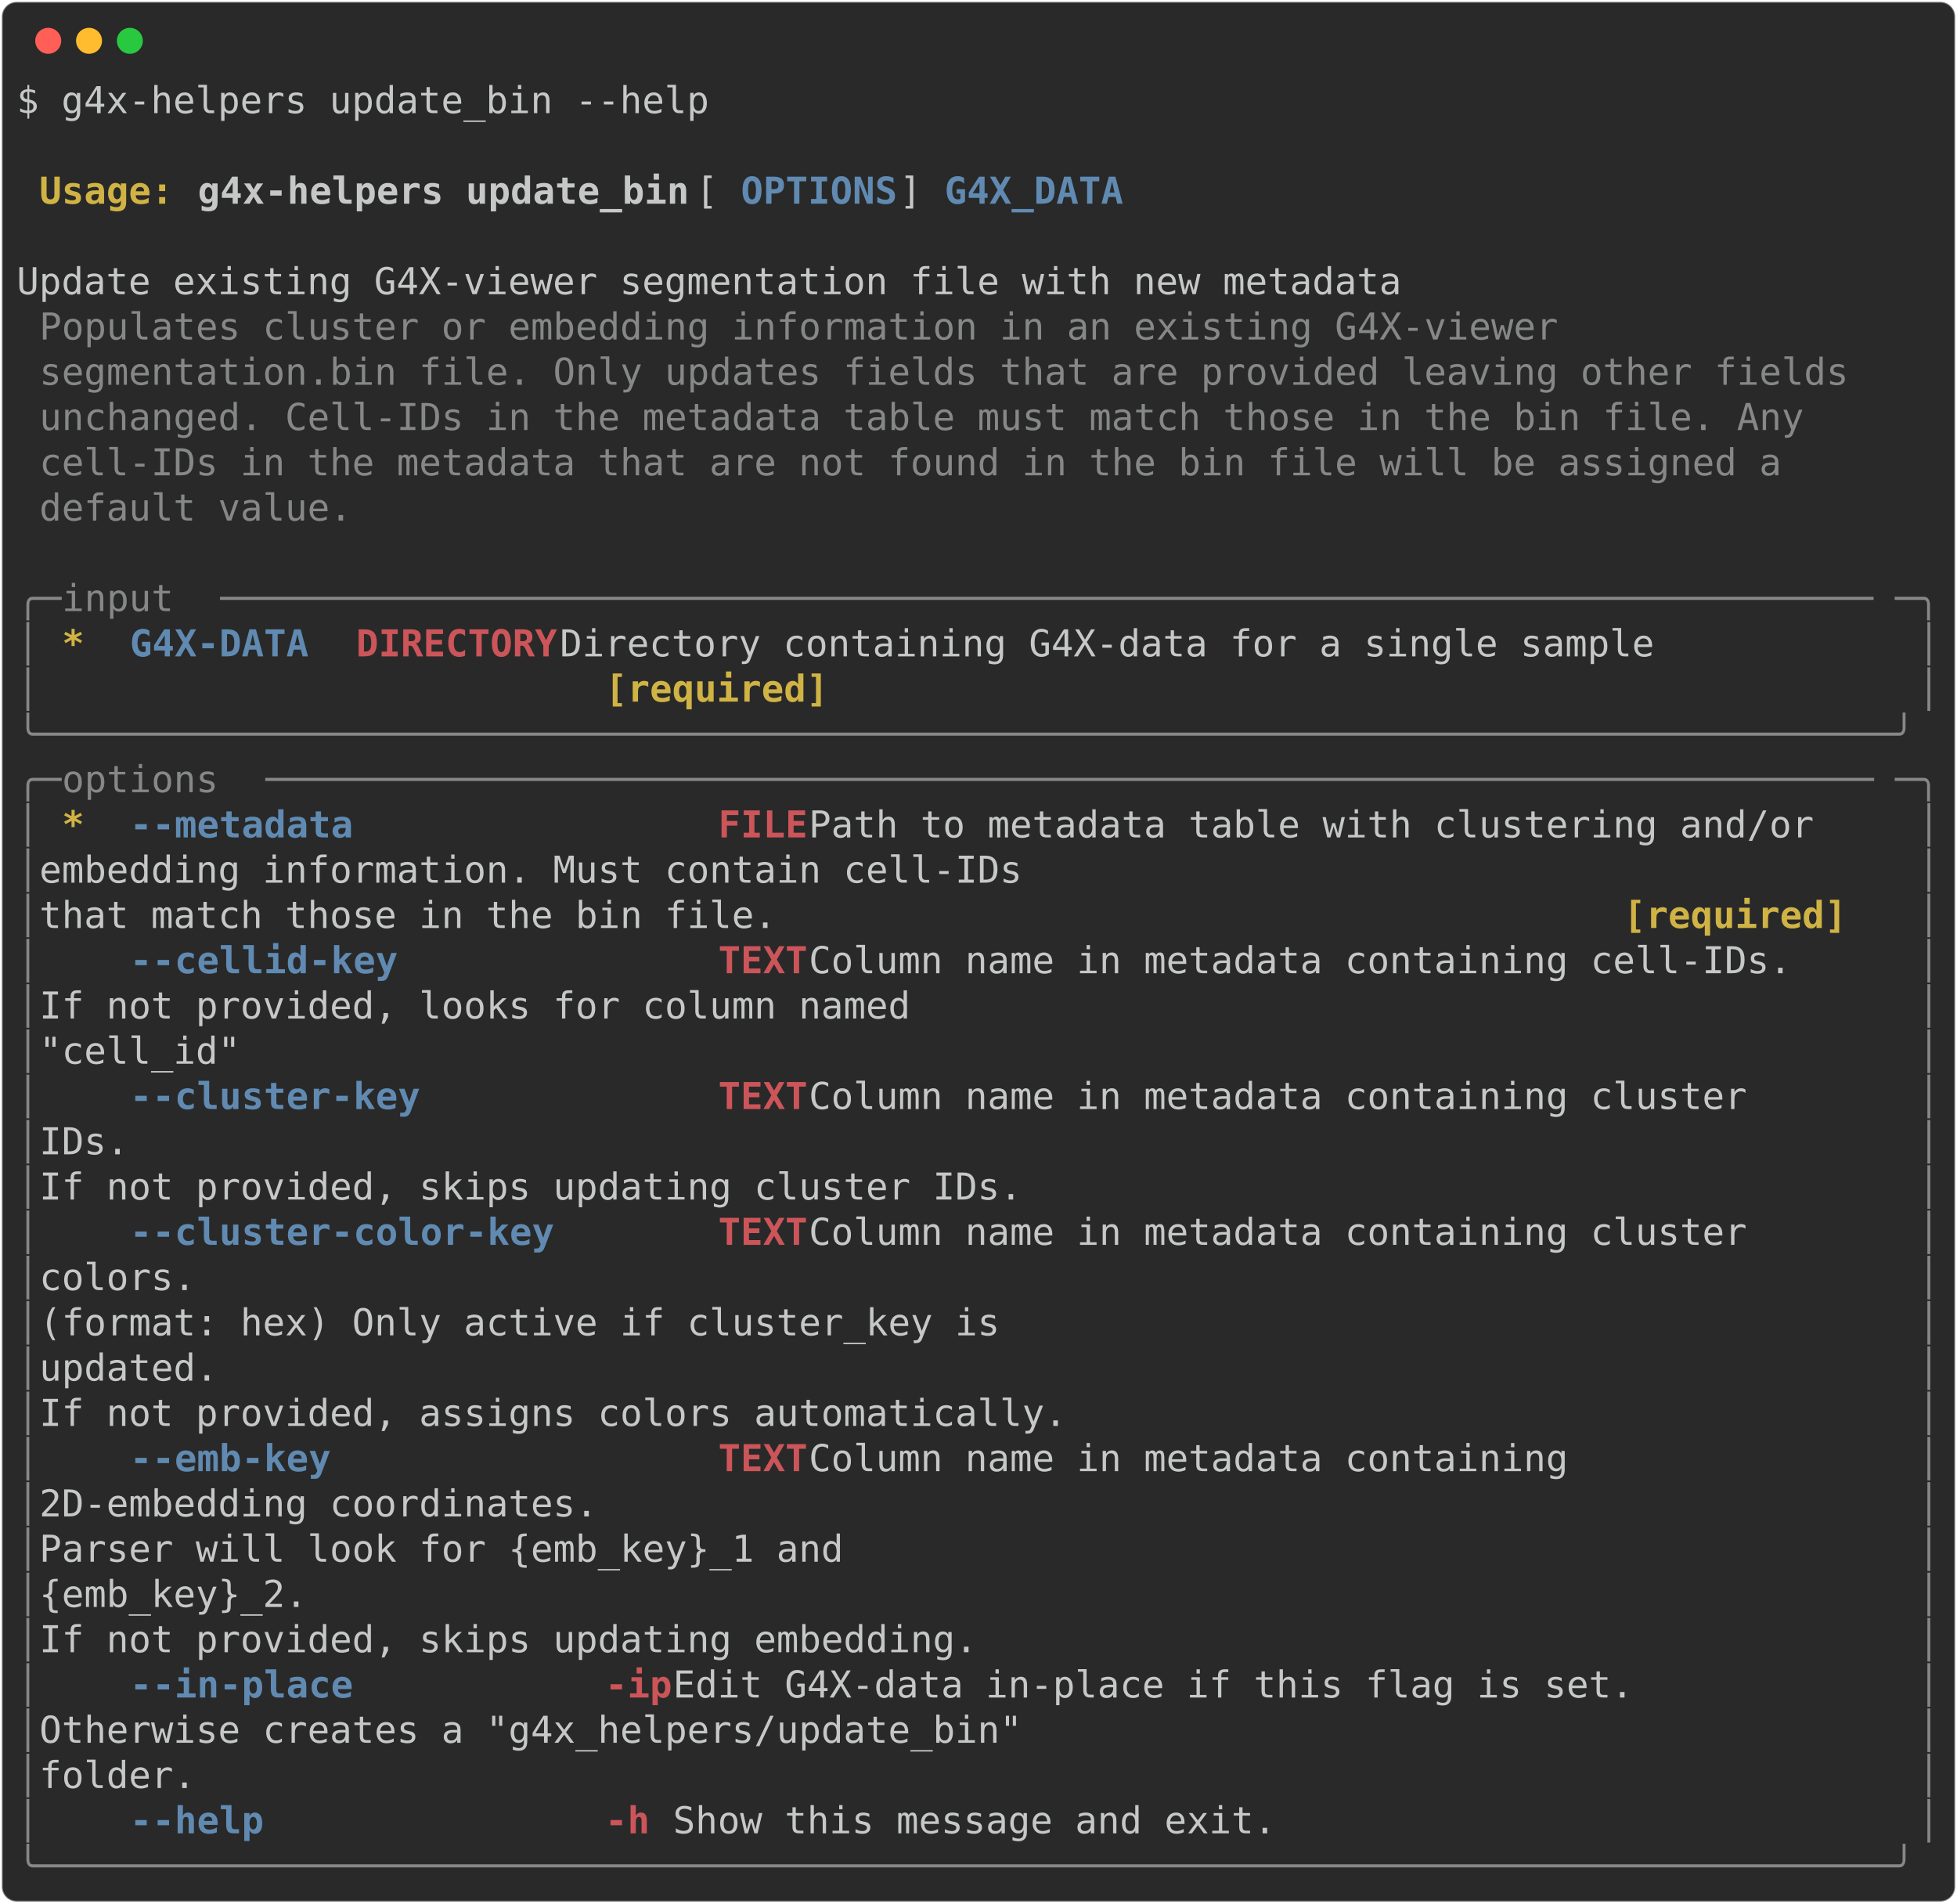
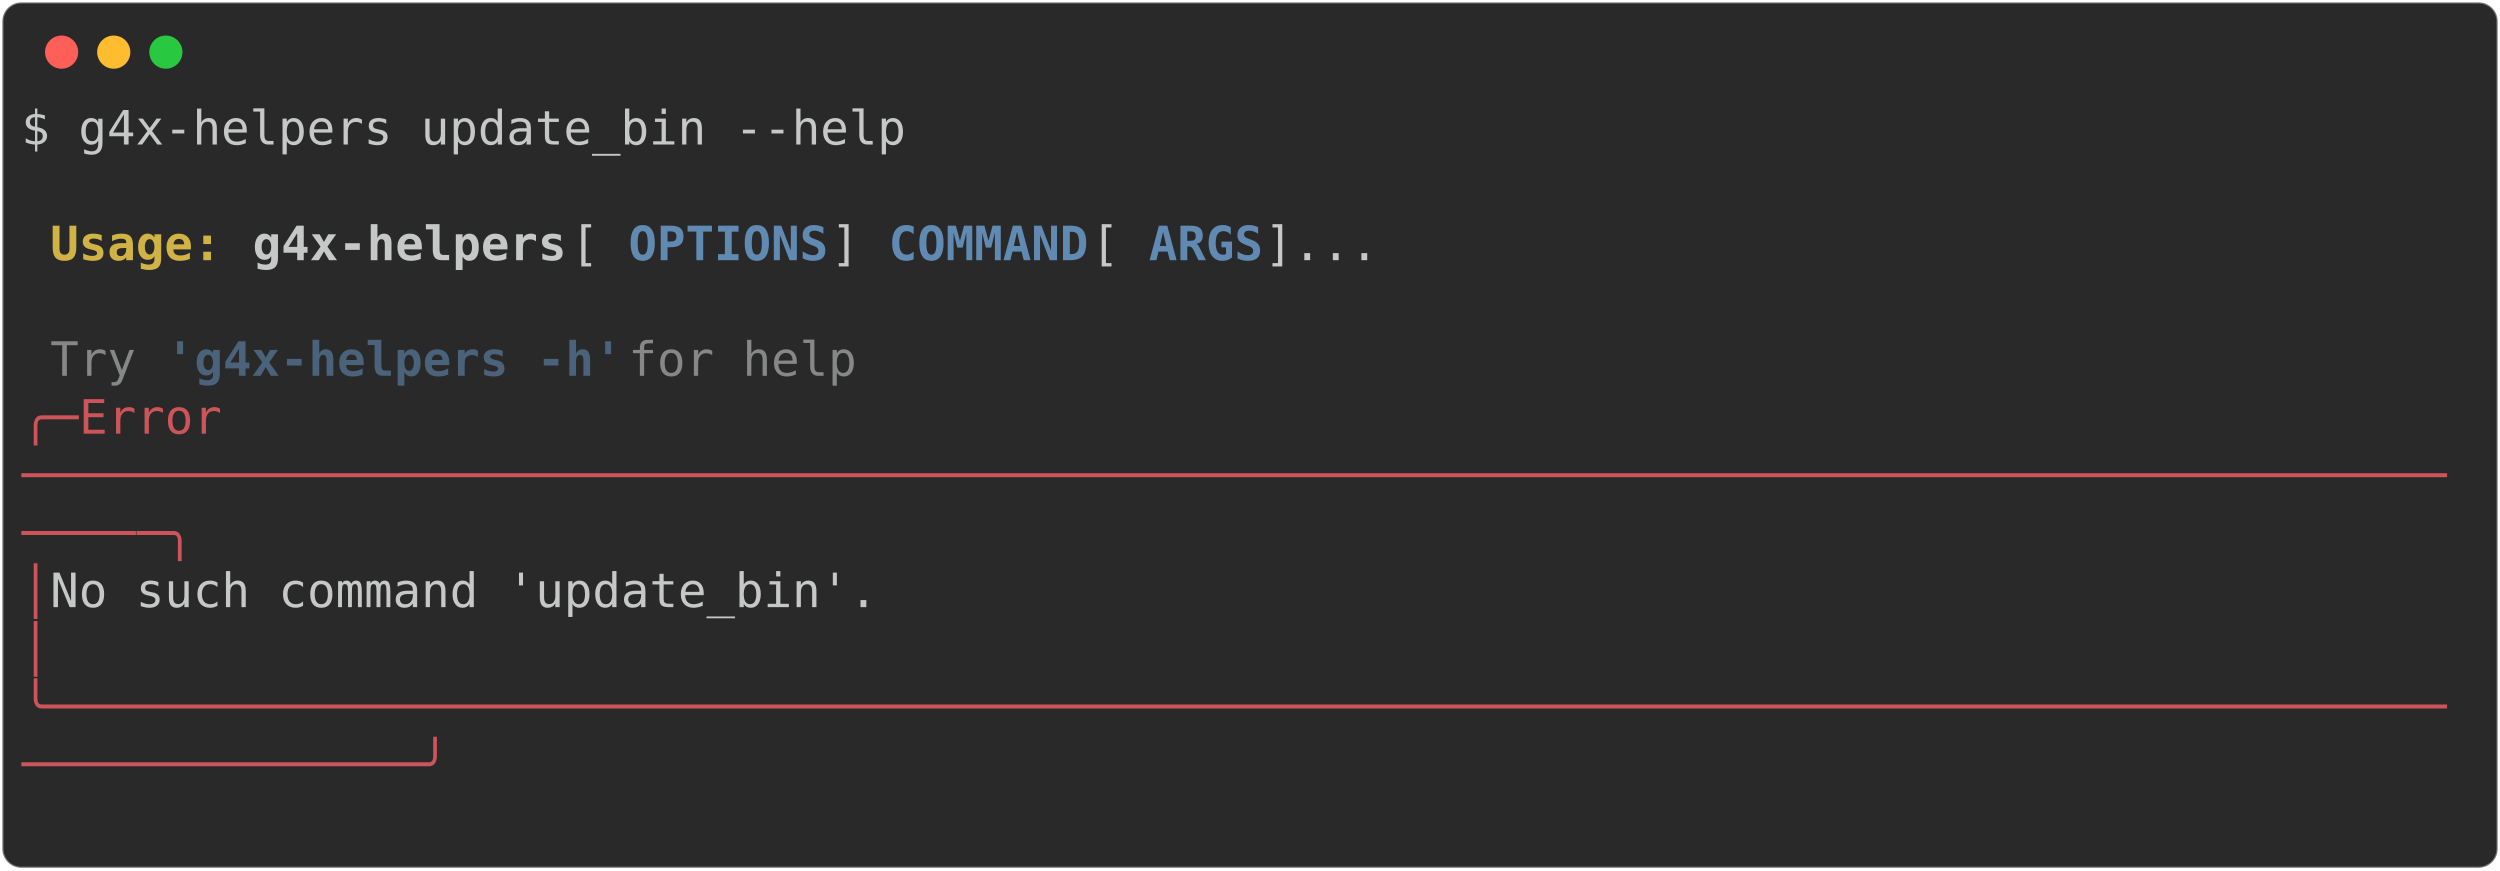
- <svg xmlns="http://www.w3.org/2000/svg" class="rich-terminal" viewBox="0 0 1055 1026.0">
+ <svg xmlns="http://www.w3.org/2000/svg" class="rich-terminal" viewBox="0 0 1055 367.2">
  <style>

    @font-face {
        font-family: "Fira Code";
        src: local("FiraCode-Regular"),
                url("https://cdnjs.cloudflare.com/ajax/libs/firacode/6.2.0/woff2/FiraCode-Regular.woff2") format("woff2"),
                url("https://cdnjs.cloudflare.com/ajax/libs/firacode/6.2.0/woff/FiraCode-Regular.woff") format("woff");
        font-style: normal;
        font-weight: 400;
    }
    @font-face {
        font-family: "Fira Code";
        src: local("FiraCode-Bold"),
                url("https://cdnjs.cloudflare.com/ajax/libs/firacode/6.2.0/woff2/FiraCode-Bold.woff2") format("woff2"),
                url("https://cdnjs.cloudflare.com/ajax/libs/firacode/6.2.0/woff/FiraCode-Bold.woff") format("woff");
        font-style: bold;
        font-weight: 700;
    }

-     .terminal-833133250-matrix {
+     .terminal-2439241127-matrix {
        font-family: Fira Code, monospace;
        font-size: 20px;
        line-height: 24.4px;
        font-variant-east-asian: full-width;
    }

-     .terminal-833133250-title {
+     .terminal-2439241127-title {
        font-size: 18px;
        font-weight: bold;
        font-family: arial;
    }

-     .terminal-833133250-r1 { fill: #c5c8c6 }
- .terminal-833133250-r2 { fill: #d0b344;font-weight: bold }
- .terminal-833133250-r3 { fill: #c5c8c6;font-weight: bold }
- .terminal-833133250-r4 { fill: #608ab1;font-weight: bold }
- .terminal-833133250-r5 { fill: #868887 }
- .terminal-833133250-r6 { fill: #cc555a;font-weight: bold }
+     .terminal-2439241127-r1 { fill: #c5c8c6 }
+ .terminal-2439241127-r2 { fill: #d0b344;font-weight: bold }
+ .terminal-2439241127-r3 { fill: #c5c8c6;font-weight: bold }
+ .terminal-2439241127-r4 { fill: #608ab1;font-weight: bold }
+ .terminal-2439241127-r5 { fill: #868887 }
+ .terminal-2439241127-r6 { fill: #4a637a;font-weight: bold }
+ .terminal-2439241127-r7 { fill: #cc555a }
    </style>
  <defs>
-     <clipPath id="terminal-833133250-clip-terminal">
-       <rect x="0" y="0" width="1036.0" height="975.0" />
+     <clipPath id="terminal-2439241127-clip-terminal">
+       <rect x="0" y="0" width="1036.0" height="316.2" />
    </clipPath>
-     <clipPath id="terminal-833133250-line-0">
+     <clipPath id="terminal-2439241127-line-0">
      <rect x="0" y="1.5" width="1037" height="24.65" />
    </clipPath>
-     <clipPath id="terminal-833133250-line-1">
+     <clipPath id="terminal-2439241127-line-1">
      <rect x="0" y="25.9" width="1037" height="24.65" />
    </clipPath>
-     <clipPath id="terminal-833133250-line-2">
+     <clipPath id="terminal-2439241127-line-2">
      <rect x="0" y="50.3" width="1037" height="24.65" />
    </clipPath>
-     <clipPath id="terminal-833133250-line-3">
+     <clipPath id="terminal-2439241127-line-3">
      <rect x="0" y="74.7" width="1037" height="24.65" />
    </clipPath>
-     <clipPath id="terminal-833133250-line-4">
+     <clipPath id="terminal-2439241127-line-4">
      <rect x="0" y="99.1" width="1037" height="24.65" />
    </clipPath>
-     <clipPath id="terminal-833133250-line-5">
+     <clipPath id="terminal-2439241127-line-5">
      <rect x="0" y="123.5" width="1037" height="24.65" />
    </clipPath>
-     <clipPath id="terminal-833133250-line-6">
+     <clipPath id="terminal-2439241127-line-6">
      <rect x="0" y="147.9" width="1037" height="24.65" />
    </clipPath>
-     <clipPath id="terminal-833133250-line-7">
+     <clipPath id="terminal-2439241127-line-7">
      <rect x="0" y="172.3" width="1037" height="24.65" />
    </clipPath>
-     <clipPath id="terminal-833133250-line-8">
+     <clipPath id="terminal-2439241127-line-8">
      <rect x="0" y="196.7" width="1037" height="24.65" />
    </clipPath>
-     <clipPath id="terminal-833133250-line-9">
+     <clipPath id="terminal-2439241127-line-9">
      <rect x="0" y="221.1" width="1037" height="24.65" />
    </clipPath>
-     <clipPath id="terminal-833133250-line-10">
+     <clipPath id="terminal-2439241127-line-10">
      <rect x="0" y="245.5" width="1037" height="24.65" />
    </clipPath>
-     <clipPath id="terminal-833133250-line-11">
+     <clipPath id="terminal-2439241127-line-11">
      <rect x="0" y="269.9" width="1037" height="24.65" />
    </clipPath>
-     <clipPath id="terminal-833133250-line-12">
-       <rect x="0" y="294.3" width="1037" height="24.65" />
-     </clipPath>
-     <clipPath id="terminal-833133250-line-13">
-       <rect x="0" y="318.7" width="1037" height="24.65" />
-     </clipPath>
-     <clipPath id="terminal-833133250-line-14">
-       <rect x="0" y="343.1" width="1037" height="24.65" />
-     </clipPath>
-     <clipPath id="terminal-833133250-line-15">
-       <rect x="0" y="367.5" width="1037" height="24.65" />
-     </clipPath>
-     <clipPath id="terminal-833133250-line-16">
-       <rect x="0" y="391.9" width="1037" height="24.65" />
-     </clipPath>
-     <clipPath id="terminal-833133250-line-17">
-       <rect x="0" y="416.3" width="1037" height="24.65" />
-     </clipPath>
-     <clipPath id="terminal-833133250-line-18">
-       <rect x="0" y="440.7" width="1037" height="24.65" />
-     </clipPath>
-     <clipPath id="terminal-833133250-line-19">
-       <rect x="0" y="465.1" width="1037" height="24.65" />
-     </clipPath>
-     <clipPath id="terminal-833133250-line-20">
-       <rect x="0" y="489.5" width="1037" height="24.65" />
-     </clipPath>
-     <clipPath id="terminal-833133250-line-21">
-       <rect x="0" y="513.9" width="1037" height="24.65" />
-     </clipPath>
-     <clipPath id="terminal-833133250-line-22">
-       <rect x="0" y="538.3" width="1037" height="24.65" />
-     </clipPath>
-     <clipPath id="terminal-833133250-line-23">
-       <rect x="0" y="562.7" width="1037" height="24.65" />
-     </clipPath>
-     <clipPath id="terminal-833133250-line-24">
-       <rect x="0" y="587.1" width="1037" height="24.65" />
-     </clipPath>
-     <clipPath id="terminal-833133250-line-25">
-       <rect x="0" y="611.5" width="1037" height="24.65" />
-     </clipPath>
-     <clipPath id="terminal-833133250-line-26">
-       <rect x="0" y="635.9" width="1037" height="24.65" />
-     </clipPath>
-     <clipPath id="terminal-833133250-line-27">
-       <rect x="0" y="660.3" width="1037" height="24.65" />
-     </clipPath>
-     <clipPath id="terminal-833133250-line-28">
-       <rect x="0" y="684.7" width="1037" height="24.65" />
-     </clipPath>
-     <clipPath id="terminal-833133250-line-29">
-       <rect x="0" y="709.1" width="1037" height="24.65" />
-     </clipPath>
-     <clipPath id="terminal-833133250-line-30">
-       <rect x="0" y="733.5" width="1037" height="24.65" />
-     </clipPath>
-     <clipPath id="terminal-833133250-line-31">
-       <rect x="0" y="757.9" width="1037" height="24.65" />
-     </clipPath>
-     <clipPath id="terminal-833133250-line-32">
-       <rect x="0" y="782.3" width="1037" height="24.65" />
-     </clipPath>
-     <clipPath id="terminal-833133250-line-33">
-       <rect x="0" y="806.7" width="1037" height="24.65" />
-     </clipPath>
-     <clipPath id="terminal-833133250-line-34">
-       <rect x="0" y="831.1" width="1037" height="24.65" />
-     </clipPath>
-     <clipPath id="terminal-833133250-line-35">
-       <rect x="0" y="855.5" width="1037" height="24.65" />
-     </clipPath>
-     <clipPath id="terminal-833133250-line-36">
-       <rect x="0" y="879.9" width="1037" height="24.65" />
-     </clipPath>
-     <clipPath id="terminal-833133250-line-37">
-       <rect x="0" y="904.3" width="1037" height="24.65" />
-     </clipPath>
-     <clipPath id="terminal-833133250-line-38">
-       <rect x="0" y="928.7" width="1037" height="24.65" />
-     </clipPath>
  </defs>
-   <rect fill="#292929" stroke="rgba(255,255,255,0.35)" stroke-width="1" x="1" y="1" width="1053" height="1024" rx="8" />
+   <rect fill="#292929" stroke="rgba(255,255,255,0.35)" stroke-width="1" x="1" y="1" width="1053" height="365.2" rx="8" />
  <g transform="translate(26,22)">
    <circle cx="0" cy="0" r="7" fill="#ff5f57" />
    <circle cx="22" cy="0" r="7" fill="#febc2e" />
    <circle cx="44" cy="0" r="7" fill="#28c840" />
  </g>
-   <g transform="translate(9, 41)" clip-path="url(#terminal-833133250-clip-terminal)">
-     <g class="terminal-833133250-matrix">
-       <text class="terminal-833133250-r1" x="0" y="20" textLength="378.2" clip-path="url(#terminal-833133250-line-0)">$ g4x-helpers update_bin --help</text>
-       <text class="terminal-833133250-r1" x="1037" y="20" textLength="12.2" clip-path="url(#terminal-833133250-line-0)">
+   <g transform="translate(9, 41)" clip-path="url(#terminal-2439241127-clip-terminal)">
+     <g class="terminal-2439241127-matrix">
+       <text class="terminal-2439241127-r1" x="0" y="20" textLength="378.2" clip-path="url(#terminal-2439241127-line-0)">$ g4x-helpers update_bin --help</text>
+       <text class="terminal-2439241127-r1" x="1037" y="20" textLength="12.2" clip-path="url(#terminal-2439241127-line-0)">
</text>
-       <text class="terminal-833133250-r1" x="1037" y="44.4" textLength="12.2" clip-path="url(#terminal-833133250-line-1)">
+       <text class="terminal-2439241127-r1" x="1037" y="44.4" textLength="12.2" clip-path="url(#terminal-2439241127-line-1)">
</text>
-       <text class="terminal-833133250-r2" x="12.2" y="68.8" textLength="73.2" clip-path="url(#terminal-833133250-line-2)">Usage:</text>
-       <text class="terminal-833133250-r3" x="97.6" y="68.8" textLength="268.4" clip-path="url(#terminal-833133250-line-2)">g4x-helpers update_bin</text>
-       <text class="terminal-833133250-r1" x="366" y="68.8" textLength="24.4" clip-path="url(#terminal-833133250-line-2)"> [</text>
-       <text class="terminal-833133250-r4" x="390.4" y="68.8" textLength="85.4" clip-path="url(#terminal-833133250-line-2)">OPTIONS</text>
-       <text class="terminal-833133250-r1" x="475.8" y="68.8" textLength="24.4" clip-path="url(#terminal-833133250-line-2)">] </text>
-       <text class="terminal-833133250-r4" x="500.2" y="68.8" textLength="97.6" clip-path="url(#terminal-833133250-line-2)">G4X_DATA</text>
-       <text class="terminal-833133250-r1" x="1037" y="68.8" textLength="12.2" clip-path="url(#terminal-833133250-line-2)">
+       <text class="terminal-2439241127-r2" x="12.2" y="68.8" textLength="73.2" clip-path="url(#terminal-2439241127-line-2)">Usage:</text>
+       <text class="terminal-2439241127-r3" x="97.6" y="68.8" textLength="134.2" clip-path="url(#terminal-2439241127-line-2)">g4x-helpers</text>
+       <text class="terminal-2439241127-r1" x="231.8" y="68.8" textLength="24.4" clip-path="url(#terminal-2439241127-line-2)"> [</text>
+       <text class="terminal-2439241127-r4" x="256.2" y="68.8" textLength="85.4" clip-path="url(#terminal-2439241127-line-2)">OPTIONS</text>
+       <text class="terminal-2439241127-r1" x="341.6" y="68.8" textLength="24.4" clip-path="url(#terminal-2439241127-line-2)">] </text>
+       <text class="terminal-2439241127-r4" x="366" y="68.8" textLength="85.4" clip-path="url(#terminal-2439241127-line-2)">COMMAND</text>
+       <text class="terminal-2439241127-r1" x="451.4" y="68.8" textLength="24.4" clip-path="url(#terminal-2439241127-line-2)"> [</text>
+       <text class="terminal-2439241127-r4" x="475.8" y="68.8" textLength="48.8" clip-path="url(#terminal-2439241127-line-2)">ARGS</text>
+       <text class="terminal-2439241127-r1" x="524.6" y="68.8" textLength="512.4" clip-path="url(#terminal-2439241127-line-2)">]...                                      </text>
+       <text class="terminal-2439241127-r1" x="1037" y="68.8" textLength="12.2" clip-path="url(#terminal-2439241127-line-2)">
</text>
-       <text class="terminal-833133250-r1" x="1037" y="93.2" textLength="12.2" clip-path="url(#terminal-833133250-line-3)">
+       <text class="terminal-2439241127-r1" x="1037" y="93.2" textLength="12.2" clip-path="url(#terminal-2439241127-line-3)">
</text>
-       <text class="terminal-833133250-r1" x="0" y="117.6" textLength="1037" clip-path="url(#terminal-833133250-line-4)"> Update existing G4X-viewer segmentation file with new metadata                      </text>
-       <text class="terminal-833133250-r1" x="1037" y="117.6" textLength="12.2" clip-path="url(#terminal-833133250-line-4)">
+       <text class="terminal-2439241127-r5" x="12.2" y="117.6" textLength="48.8" clip-path="url(#terminal-2439241127-line-4)">Try </text>
+       <text class="terminal-2439241127-r6" x="61" y="117.6" textLength="195.2" clip-path="url(#terminal-2439241127-line-4)">'g4x-helpers -h'</text>
+       <text class="terminal-2439241127-r5" x="256.2" y="117.6" textLength="109.8" clip-path="url(#terminal-2439241127-line-4)"> for help</text>
+       <text class="terminal-2439241127-r1" x="1037" y="117.6" textLength="12.2" clip-path="url(#terminal-2439241127-line-4)">
</text>
-       <text class="terminal-833133250-r5" x="12.2" y="142" textLength="841.8" clip-path="url(#terminal-833133250-line-5)">Populates cluster or embedding information in an existing G4X-viewer </text>
-       <text class="terminal-833133250-r1" x="1037" y="142" textLength="12.2" clip-path="url(#terminal-833133250-line-5)">
+       <text class="terminal-2439241127-r7" x="0" y="142" textLength="24.4" clip-path="url(#terminal-2439241127-line-5)">╭─</text>
+       <text class="terminal-2439241127-r7" x="24.4" y="142" textLength="85.4" clip-path="url(#terminal-2439241127-line-5)"> Error </text>
+       <text class="terminal-2439241127-r1" x="1037" y="142" textLength="12.2" clip-path="url(#terminal-2439241127-line-5)">
</text>
-       <text class="terminal-833133250-r5" x="12.2" y="166.4" textLength="1000.4" clip-path="url(#terminal-833133250-line-6)">segmentation.bin file. Only updates fields that are provided leaving other fields </text>
-       <text class="terminal-833133250-r1" x="1037" y="166.4" textLength="12.2" clip-path="url(#terminal-833133250-line-6)">
+       <text class="terminal-2439241127-r7" x="0" y="166.4" textLength="1037" clip-path="url(#terminal-2439241127-line-6)">─────────────────────────────────────────────────────────────────────────────────────</text>
+       <text class="terminal-2439241127-r1" x="1037" y="166.4" textLength="12.2" clip-path="url(#terminal-2439241127-line-6)">
</text>
-       <text class="terminal-833133250-r5" x="12.2" y="190.8" textLength="976" clip-path="url(#terminal-833133250-line-7)">unchanged. Cell-IDs in the metadata table must match those in the bin file. Any </text>
-       <text class="terminal-833133250-r1" x="1037" y="190.8" textLength="12.2" clip-path="url(#terminal-833133250-line-7)">
+       <text class="terminal-2439241127-r7" x="0" y="190.8" textLength="48.8" clip-path="url(#terminal-2439241127-line-7)">────</text>
+       <text class="terminal-2439241127-r7" x="48.8" y="190.8" textLength="24.4" clip-path="url(#terminal-2439241127-line-7)">─╮</text>
+       <text class="terminal-2439241127-r1" x="1037" y="190.8" textLength="12.2" clip-path="url(#terminal-2439241127-line-7)">
</text>
-       <text class="terminal-833133250-r5" x="12.2" y="215.2" textLength="963.8" clip-path="url(#terminal-833133250-line-8)">cell-IDs in the metadata that are not found in the bin file will be assigned a </text>
-       <text class="terminal-833133250-r1" x="1037" y="215.2" textLength="12.2" clip-path="url(#terminal-833133250-line-8)">
+       <text class="terminal-2439241127-r7" x="0" y="215.2" textLength="12.2" clip-path="url(#terminal-2439241127-line-8)">│</text>
+       <text class="terminal-2439241127-r1" x="12.2" y="215.2" textLength="1024.8" clip-path="url(#terminal-2439241127-line-8)"> No such command 'update_bin'.                                                      </text>
+       <text class="terminal-2439241127-r1" x="1037" y="215.2" textLength="12.2" clip-path="url(#terminal-2439241127-line-8)">
</text>
-       <text class="terminal-833133250-r5" x="12.2" y="239.6" textLength="170.8" clip-path="url(#terminal-833133250-line-9)">default value.</text>
-       <text class="terminal-833133250-r1" x="1037" y="239.6" textLength="12.2" clip-path="url(#terminal-833133250-line-9)">
+       <text class="terminal-2439241127-r7" x="0" y="239.6" textLength="12.2" clip-path="url(#terminal-2439241127-line-9)">│</text>
+       <text class="terminal-2439241127-r1" x="1037" y="239.6" textLength="12.2" clip-path="url(#terminal-2439241127-line-9)">
</text>
-       <text class="terminal-833133250-r1" x="1037" y="264" textLength="12.2" clip-path="url(#terminal-833133250-line-10)">
+       <text class="terminal-2439241127-r7" x="0" y="264" textLength="1037" clip-path="url(#terminal-2439241127-line-10)">╰────────────────────────────────────────────────────────────────────────────────────</text>
+       <text class="terminal-2439241127-r1" x="1037" y="264" textLength="12.2" clip-path="url(#terminal-2439241127-line-10)">
</text>
-       <text class="terminal-833133250-r5" x="0" y="288.4" textLength="24.4" clip-path="url(#terminal-833133250-line-11)">╭─</text>
-       <text class="terminal-833133250-r5" x="24.4" y="288.4" textLength="85.4" clip-path="url(#terminal-833133250-line-11)"> input </text>
-       <text class="terminal-833133250-r5" x="109.8" y="288.4" textLength="902.8" clip-path="url(#terminal-833133250-line-11)">──────────────────────────────────────────────────────────────────────────</text>
-       <text class="terminal-833133250-r5" x="1012.6" y="288.4" textLength="24.4" clip-path="url(#terminal-833133250-line-11)">─╮</text>
-       <text class="terminal-833133250-r1" x="1037" y="288.4" textLength="12.2" clip-path="url(#terminal-833133250-line-11)">
+       <text class="terminal-2439241127-r7" x="0" y="288.4" textLength="183" clip-path="url(#terminal-2439241127-line-11)">──────────────╯</text>
+       <text class="terminal-2439241127-r1" x="1037" y="288.4" textLength="12.2" clip-path="url(#terminal-2439241127-line-11)">
</text>
-       <text class="terminal-833133250-r5" x="0" y="312.8" textLength="12.2" clip-path="url(#terminal-833133250-line-12)">│</text>
-       <text class="terminal-833133250-r2" x="24.4" y="312.8" textLength="12.2" clip-path="url(#terminal-833133250-line-12)">*</text>
-       <text class="terminal-833133250-r4" x="61" y="312.8" textLength="97.6" clip-path="url(#terminal-833133250-line-12)">G4X-DATA</text>
-       <text class="terminal-833133250-r6" x="183" y="312.8" textLength="109.8" clip-path="url(#terminal-833133250-line-12)">DIRECTORY</text>
-       <text class="terminal-833133250-r1" x="292.8" y="312.8" textLength="732" clip-path="url(#terminal-833133250-line-12)">  Directory containing G4X-data for a single sample         </text>
-       <text class="terminal-833133250-r5" x="1024.8" y="312.8" textLength="12.2" clip-path="url(#terminal-833133250-line-12)">│</text>
-       <text class="terminal-833133250-r1" x="1037" y="312.8" textLength="12.2" clip-path="url(#terminal-833133250-line-12)">
- </text>
-       <text class="terminal-833133250-r5" x="0" y="337.2" textLength="12.2" clip-path="url(#terminal-833133250-line-13)">│</text>
-       <text class="terminal-833133250-r2" x="317.2" y="337.2" textLength="122" clip-path="url(#terminal-833133250-line-13)">[required]</text>
-       <text class="terminal-833133250-r5" x="1024.8" y="337.2" textLength="12.2" clip-path="url(#terminal-833133250-line-13)">│</text>
-       <text class="terminal-833133250-r1" x="1037" y="337.2" textLength="12.2" clip-path="url(#terminal-833133250-line-13)">
- </text>
-       <text class="terminal-833133250-r5" x="0" y="361.6" textLength="1037" clip-path="url(#terminal-833133250-line-14)">╰───────────────────────────────────────────────────────────────────────────────────╯</text>
-       <text class="terminal-833133250-r1" x="1037" y="361.6" textLength="12.2" clip-path="url(#terminal-833133250-line-14)">
- </text>
-       <text class="terminal-833133250-r5" x="0" y="386" textLength="24.4" clip-path="url(#terminal-833133250-line-15)">╭─</text>
-       <text class="terminal-833133250-r5" x="24.4" y="386" textLength="109.8" clip-path="url(#terminal-833133250-line-15)"> options </text>
-       <text class="terminal-833133250-r5" x="134.2" y="386" textLength="878.4" clip-path="url(#terminal-833133250-line-15)">────────────────────────────────────────────────────────────────────────</text>
-       <text class="terminal-833133250-r5" x="1012.6" y="386" textLength="24.4" clip-path="url(#terminal-833133250-line-15)">─╮</text>
-       <text class="terminal-833133250-r1" x="1037" y="386" textLength="12.2" clip-path="url(#terminal-833133250-line-15)">
- </text>
-       <text class="terminal-833133250-r5" x="0" y="410.4" textLength="12.2" clip-path="url(#terminal-833133250-line-16)">│</text>
-       <text class="terminal-833133250-r2" x="24.4" y="410.4" textLength="12.2" clip-path="url(#terminal-833133250-line-16)">*</text>
-       <text class="terminal-833133250-r4" x="61" y="410.4" textLength="231.8" clip-path="url(#terminal-833133250-line-16)">--metadata         </text>
-       <text class="terminal-833133250-r6" x="378.2" y="410.4" textLength="48.8" clip-path="url(#terminal-833133250-line-16)">FILE</text>
-       <text class="terminal-833133250-r1" x="427" y="410.4" textLength="597.8" clip-path="url(#terminal-833133250-line-16)">  Path to metadata table with clustering and/or  </text>
-       <text class="terminal-833133250-r5" x="1024.8" y="410.4" textLength="12.2" clip-path="url(#terminal-833133250-line-16)">│</text>
-       <text class="terminal-833133250-r1" x="1037" y="410.4" textLength="12.2" clip-path="url(#terminal-833133250-line-16)">
- </text>
-       <text class="terminal-833133250-r5" x="0" y="434.8" textLength="12.2" clip-path="url(#terminal-833133250-line-17)">│</text>
-       <text class="terminal-833133250-r1" x="12.2" y="434.8" textLength="1012.6" clip-path="url(#terminal-833133250-line-17)">                                    embedding information. Must contain cell-IDs   </text>
-       <text class="terminal-833133250-r5" x="1024.8" y="434.8" textLength="12.2" clip-path="url(#terminal-833133250-line-17)">│</text>
-       <text class="terminal-833133250-r1" x="1037" y="434.8" textLength="12.2" clip-path="url(#terminal-833133250-line-17)">
- </text>
-       <text class="terminal-833133250-r5" x="0" y="459.2" textLength="12.2" clip-path="url(#terminal-833133250-line-18)">│</text>
-       <text class="terminal-833133250-r1" x="12.2" y="459.2" textLength="854" clip-path="url(#terminal-833133250-line-18)">                                    that match those in the bin file. </text>
-       <text class="terminal-833133250-r2" x="866.2" y="459.2" textLength="122" clip-path="url(#terminal-833133250-line-18)">[required]</text>
-       <text class="terminal-833133250-r5" x="1024.8" y="459.2" textLength="12.2" clip-path="url(#terminal-833133250-line-18)">│</text>
-       <text class="terminal-833133250-r1" x="1037" y="459.2" textLength="12.2" clip-path="url(#terminal-833133250-line-18)">
- </text>
-       <text class="terminal-833133250-r5" x="0" y="483.6" textLength="12.2" clip-path="url(#terminal-833133250-line-19)">│</text>
-       <text class="terminal-833133250-r4" x="61" y="483.6" textLength="231.8" clip-path="url(#terminal-833133250-line-19)">--cellid-key       </text>
-       <text class="terminal-833133250-r6" x="378.2" y="483.6" textLength="48.8" clip-path="url(#terminal-833133250-line-19)">TEXT</text>
-       <text class="terminal-833133250-r1" x="427" y="483.6" textLength="597.8" clip-path="url(#terminal-833133250-line-19)">  Column name in metadata containing cell-IDs.   </text>
-       <text class="terminal-833133250-r5" x="1024.8" y="483.6" textLength="12.2" clip-path="url(#terminal-833133250-line-19)">│</text>
-       <text class="terminal-833133250-r1" x="1037" y="483.6" textLength="12.2" clip-path="url(#terminal-833133250-line-19)">
- </text>
-       <text class="terminal-833133250-r5" x="0" y="508" textLength="12.2" clip-path="url(#terminal-833133250-line-20)">│</text>
-       <text class="terminal-833133250-r1" x="12.2" y="508" textLength="1012.6" clip-path="url(#terminal-833133250-line-20)">                                    If not provided, looks for column named        </text>
-       <text class="terminal-833133250-r5" x="1024.8" y="508" textLength="12.2" clip-path="url(#terminal-833133250-line-20)">│</text>
-       <text class="terminal-833133250-r1" x="1037" y="508" textLength="12.2" clip-path="url(#terminal-833133250-line-20)">
- </text>
-       <text class="terminal-833133250-r5" x="0" y="532.4" textLength="12.2" clip-path="url(#terminal-833133250-line-21)">│</text>
-       <text class="terminal-833133250-r1" x="12.2" y="532.4" textLength="1012.6" clip-path="url(#terminal-833133250-line-21)">                                    "cell_id"                                      </text>
-       <text class="terminal-833133250-r5" x="1024.8" y="532.4" textLength="12.2" clip-path="url(#terminal-833133250-line-21)">│</text>
-       <text class="terminal-833133250-r1" x="1037" y="532.4" textLength="12.2" clip-path="url(#terminal-833133250-line-21)">
- </text>
-       <text class="terminal-833133250-r5" x="0" y="556.8" textLength="12.2" clip-path="url(#terminal-833133250-line-22)">│</text>
-       <text class="terminal-833133250-r4" x="61" y="556.8" textLength="231.8" clip-path="url(#terminal-833133250-line-22)">--cluster-key      </text>
-       <text class="terminal-833133250-r6" x="378.2" y="556.8" textLength="48.8" clip-path="url(#terminal-833133250-line-22)">TEXT</text>
-       <text class="terminal-833133250-r1" x="427" y="556.8" textLength="597.8" clip-path="url(#terminal-833133250-line-22)">  Column name in metadata containing cluster     </text>
-       <text class="terminal-833133250-r5" x="1024.8" y="556.8" textLength="12.2" clip-path="url(#terminal-833133250-line-22)">│</text>
-       <text class="terminal-833133250-r1" x="1037" y="556.8" textLength="12.2" clip-path="url(#terminal-833133250-line-22)">
- </text>
-       <text class="terminal-833133250-r5" x="0" y="581.2" textLength="12.2" clip-path="url(#terminal-833133250-line-23)">│</text>
-       <text class="terminal-833133250-r1" x="12.2" y="581.2" textLength="1012.6" clip-path="url(#terminal-833133250-line-23)">                                    IDs.                                           </text>
-       <text class="terminal-833133250-r5" x="1024.8" y="581.2" textLength="12.2" clip-path="url(#terminal-833133250-line-23)">│</text>
-       <text class="terminal-833133250-r1" x="1037" y="581.2" textLength="12.2" clip-path="url(#terminal-833133250-line-23)">
- </text>
-       <text class="terminal-833133250-r5" x="0" y="605.6" textLength="12.2" clip-path="url(#terminal-833133250-line-24)">│</text>
-       <text class="terminal-833133250-r1" x="12.2" y="605.6" textLength="1012.6" clip-path="url(#terminal-833133250-line-24)">                                    If not provided, skips updating cluster IDs.   </text>
-       <text class="terminal-833133250-r5" x="1024.8" y="605.6" textLength="12.2" clip-path="url(#terminal-833133250-line-24)">│</text>
-       <text class="terminal-833133250-r1" x="1037" y="605.6" textLength="12.2" clip-path="url(#terminal-833133250-line-24)">
- </text>
-       <text class="terminal-833133250-r5" x="0" y="630" textLength="12.2" clip-path="url(#terminal-833133250-line-25)">│</text>
-       <text class="terminal-833133250-r4" x="61" y="630" textLength="231.8" clip-path="url(#terminal-833133250-line-25)">--cluster-color-key</text>
-       <text class="terminal-833133250-r6" x="378.2" y="630" textLength="48.8" clip-path="url(#terminal-833133250-line-25)">TEXT</text>
-       <text class="terminal-833133250-r1" x="427" y="630" textLength="597.8" clip-path="url(#terminal-833133250-line-25)">  Column name in metadata containing cluster     </text>
-       <text class="terminal-833133250-r5" x="1024.8" y="630" textLength="12.2" clip-path="url(#terminal-833133250-line-25)">│</text>
-       <text class="terminal-833133250-r1" x="1037" y="630" textLength="12.2" clip-path="url(#terminal-833133250-line-25)">
- </text>
-       <text class="terminal-833133250-r5" x="0" y="654.4" textLength="12.2" clip-path="url(#terminal-833133250-line-26)">│</text>
-       <text class="terminal-833133250-r1" x="12.2" y="654.4" textLength="1012.6" clip-path="url(#terminal-833133250-line-26)">                                    colors.                                        </text>
-       <text class="terminal-833133250-r5" x="1024.8" y="654.4" textLength="12.2" clip-path="url(#terminal-833133250-line-26)">│</text>
-       <text class="terminal-833133250-r1" x="1037" y="654.4" textLength="12.2" clip-path="url(#terminal-833133250-line-26)">
- </text>
-       <text class="terminal-833133250-r5" x="0" y="678.8" textLength="12.2" clip-path="url(#terminal-833133250-line-27)">│</text>
-       <text class="terminal-833133250-r1" x="12.2" y="678.8" textLength="1012.6" clip-path="url(#terminal-833133250-line-27)">                                    (format: hex) Only active if cluster_key is    </text>
-       <text class="terminal-833133250-r5" x="1024.8" y="678.8" textLength="12.2" clip-path="url(#terminal-833133250-line-27)">│</text>
-       <text class="terminal-833133250-r1" x="1037" y="678.8" textLength="12.2" clip-path="url(#terminal-833133250-line-27)">
- </text>
-       <text class="terminal-833133250-r5" x="0" y="703.2" textLength="12.2" clip-path="url(#terminal-833133250-line-28)">│</text>
-       <text class="terminal-833133250-r1" x="12.2" y="703.2" textLength="1012.6" clip-path="url(#terminal-833133250-line-28)">                                    updated.                                       </text>
-       <text class="terminal-833133250-r5" x="1024.8" y="703.2" textLength="12.2" clip-path="url(#terminal-833133250-line-28)">│</text>
-       <text class="terminal-833133250-r1" x="1037" y="703.2" textLength="12.2" clip-path="url(#terminal-833133250-line-28)">
- </text>
-       <text class="terminal-833133250-r5" x="0" y="727.6" textLength="12.2" clip-path="url(#terminal-833133250-line-29)">│</text>
-       <text class="terminal-833133250-r1" x="12.2" y="727.6" textLength="1012.6" clip-path="url(#terminal-833133250-line-29)">                                    If not provided, assigns colors automatically. </text>
-       <text class="terminal-833133250-r5" x="1024.8" y="727.6" textLength="12.2" clip-path="url(#terminal-833133250-line-29)">│</text>
-       <text class="terminal-833133250-r1" x="1037" y="727.6" textLength="12.2" clip-path="url(#terminal-833133250-line-29)">
- </text>
-       <text class="terminal-833133250-r5" x="0" y="752" textLength="12.2" clip-path="url(#terminal-833133250-line-30)">│</text>
-       <text class="terminal-833133250-r4" x="61" y="752" textLength="231.8" clip-path="url(#terminal-833133250-line-30)">--emb-key          </text>
-       <text class="terminal-833133250-r6" x="378.2" y="752" textLength="48.8" clip-path="url(#terminal-833133250-line-30)">TEXT</text>
-       <text class="terminal-833133250-r1" x="427" y="752" textLength="597.8" clip-path="url(#terminal-833133250-line-30)">  Column name in metadata containing             </text>
-       <text class="terminal-833133250-r5" x="1024.8" y="752" textLength="12.2" clip-path="url(#terminal-833133250-line-30)">│</text>
-       <text class="terminal-833133250-r1" x="1037" y="752" textLength="12.2" clip-path="url(#terminal-833133250-line-30)">
- </text>
-       <text class="terminal-833133250-r5" x="0" y="776.4" textLength="12.2" clip-path="url(#terminal-833133250-line-31)">│</text>
-       <text class="terminal-833133250-r1" x="12.2" y="776.4" textLength="1012.6" clip-path="url(#terminal-833133250-line-31)">                                    2D-embedding coordinates.                      </text>
-       <text class="terminal-833133250-r5" x="1024.8" y="776.4" textLength="12.2" clip-path="url(#terminal-833133250-line-31)">│</text>
-       <text class="terminal-833133250-r1" x="1037" y="776.4" textLength="12.2" clip-path="url(#terminal-833133250-line-31)">
- </text>
-       <text class="terminal-833133250-r5" x="0" y="800.8" textLength="12.2" clip-path="url(#terminal-833133250-line-32)">│</text>
-       <text class="terminal-833133250-r1" x="12.2" y="800.8" textLength="1012.6" clip-path="url(#terminal-833133250-line-32)">                                    Parser will look for {emb_key}_1 and           </text>
-       <text class="terminal-833133250-r5" x="1024.8" y="800.8" textLength="12.2" clip-path="url(#terminal-833133250-line-32)">│</text>
-       <text class="terminal-833133250-r1" x="1037" y="800.8" textLength="12.2" clip-path="url(#terminal-833133250-line-32)">
- </text>
-       <text class="terminal-833133250-r5" x="0" y="825.2" textLength="12.2" clip-path="url(#terminal-833133250-line-33)">│</text>
-       <text class="terminal-833133250-r1" x="12.2" y="825.2" textLength="1012.6" clip-path="url(#terminal-833133250-line-33)">                                    {emb_key}_2.                                   </text>
-       <text class="terminal-833133250-r5" x="1024.8" y="825.2" textLength="12.2" clip-path="url(#terminal-833133250-line-33)">│</text>
-       <text class="terminal-833133250-r1" x="1037" y="825.2" textLength="12.2" clip-path="url(#terminal-833133250-line-33)">
- </text>
-       <text class="terminal-833133250-r5" x="0" y="849.6" textLength="12.2" clip-path="url(#terminal-833133250-line-34)">│</text>
-       <text class="terminal-833133250-r1" x="12.2" y="849.6" textLength="1012.6" clip-path="url(#terminal-833133250-line-34)">                                    If not provided, skips updating embedding.     </text>
-       <text class="terminal-833133250-r5" x="1024.8" y="849.6" textLength="12.2" clip-path="url(#terminal-833133250-line-34)">│</text>
-       <text class="terminal-833133250-r1" x="1037" y="849.6" textLength="12.2" clip-path="url(#terminal-833133250-line-34)">
- </text>
-       <text class="terminal-833133250-r5" x="0" y="874" textLength="12.2" clip-path="url(#terminal-833133250-line-35)">│</text>
-       <text class="terminal-833133250-r4" x="61" y="874" textLength="231.8" clip-path="url(#terminal-833133250-line-35)">--in-place         </text>
-       <text class="terminal-833133250-r6" x="317.2" y="874" textLength="36.6" clip-path="url(#terminal-833133250-line-35)">-ip</text>
-       <text class="terminal-833133250-r1" x="353.8" y="874" textLength="671" clip-path="url(#terminal-833133250-line-35)">        Edit G4X-data in-place if this flag is set.    </text>
-       <text class="terminal-833133250-r5" x="1024.8" y="874" textLength="12.2" clip-path="url(#terminal-833133250-line-35)">│</text>
-       <text class="terminal-833133250-r1" x="1037" y="874" textLength="12.2" clip-path="url(#terminal-833133250-line-35)">
- </text>
-       <text class="terminal-833133250-r5" x="0" y="898.4" textLength="12.2" clip-path="url(#terminal-833133250-line-36)">│</text>
-       <text class="terminal-833133250-r1" x="12.2" y="898.4" textLength="1012.6" clip-path="url(#terminal-833133250-line-36)">                                    Otherwise creates a "g4x_helpers/update_bin"   </text>
-       <text class="terminal-833133250-r5" x="1024.8" y="898.4" textLength="12.2" clip-path="url(#terminal-833133250-line-36)">│</text>
-       <text class="terminal-833133250-r1" x="1037" y="898.4" textLength="12.2" clip-path="url(#terminal-833133250-line-36)">
- </text>
-       <text class="terminal-833133250-r5" x="0" y="922.8" textLength="12.2" clip-path="url(#terminal-833133250-line-37)">│</text>
-       <text class="terminal-833133250-r1" x="12.2" y="922.8" textLength="1012.6" clip-path="url(#terminal-833133250-line-37)">                                    folder.                                        </text>
-       <text class="terminal-833133250-r5" x="1024.8" y="922.8" textLength="12.2" clip-path="url(#terminal-833133250-line-37)">│</text>
-       <text class="terminal-833133250-r1" x="1037" y="922.8" textLength="12.2" clip-path="url(#terminal-833133250-line-37)">
- </text>
-       <text class="terminal-833133250-r5" x="0" y="947.2" textLength="12.2" clip-path="url(#terminal-833133250-line-38)">│</text>
-       <text class="terminal-833133250-r4" x="61" y="947.2" textLength="231.8" clip-path="url(#terminal-833133250-line-38)">--help             </text>
-       <text class="terminal-833133250-r6" x="317.2" y="947.2" textLength="36.6" clip-path="url(#terminal-833133250-line-38)">-h </text>
-       <text class="terminal-833133250-r1" x="353.8" y="947.2" textLength="671" clip-path="url(#terminal-833133250-line-38)">        Show this message and exit.                    </text>
-       <text class="terminal-833133250-r5" x="1024.8" y="947.2" textLength="12.2" clip-path="url(#terminal-833133250-line-38)">│</text>
-       <text class="terminal-833133250-r1" x="1037" y="947.2" textLength="12.2" clip-path="url(#terminal-833133250-line-38)">
- </text>
-       <text class="terminal-833133250-r5" x="0" y="971.6" textLength="1037" clip-path="url(#terminal-833133250-line-39)">╰───────────────────────────────────────────────────────────────────────────────────╯</text>
-       <text class="terminal-833133250-r1" x="1037" y="971.6" textLength="12.2" clip-path="url(#terminal-833133250-line-39)">
+       <text class="terminal-2439241127-r1" x="1037" y="312.8" textLength="12.2" clip-path="url(#terminal-2439241127-line-12)">
</text>
    </g>
  </g>
</svg>
